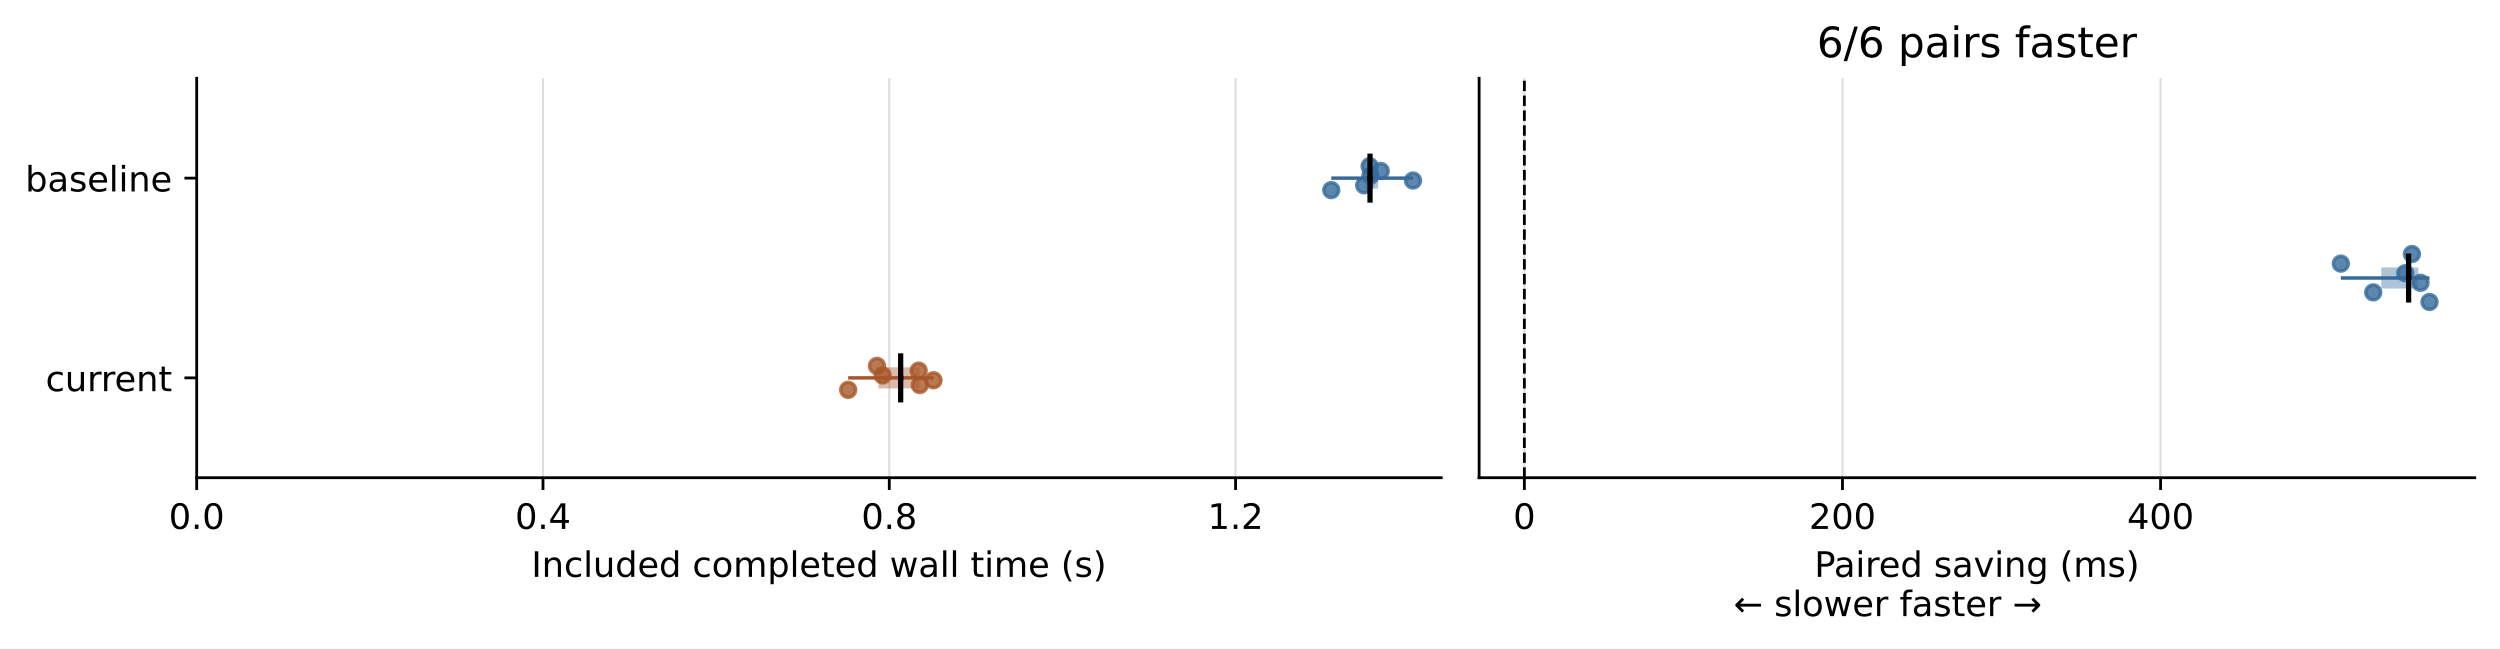
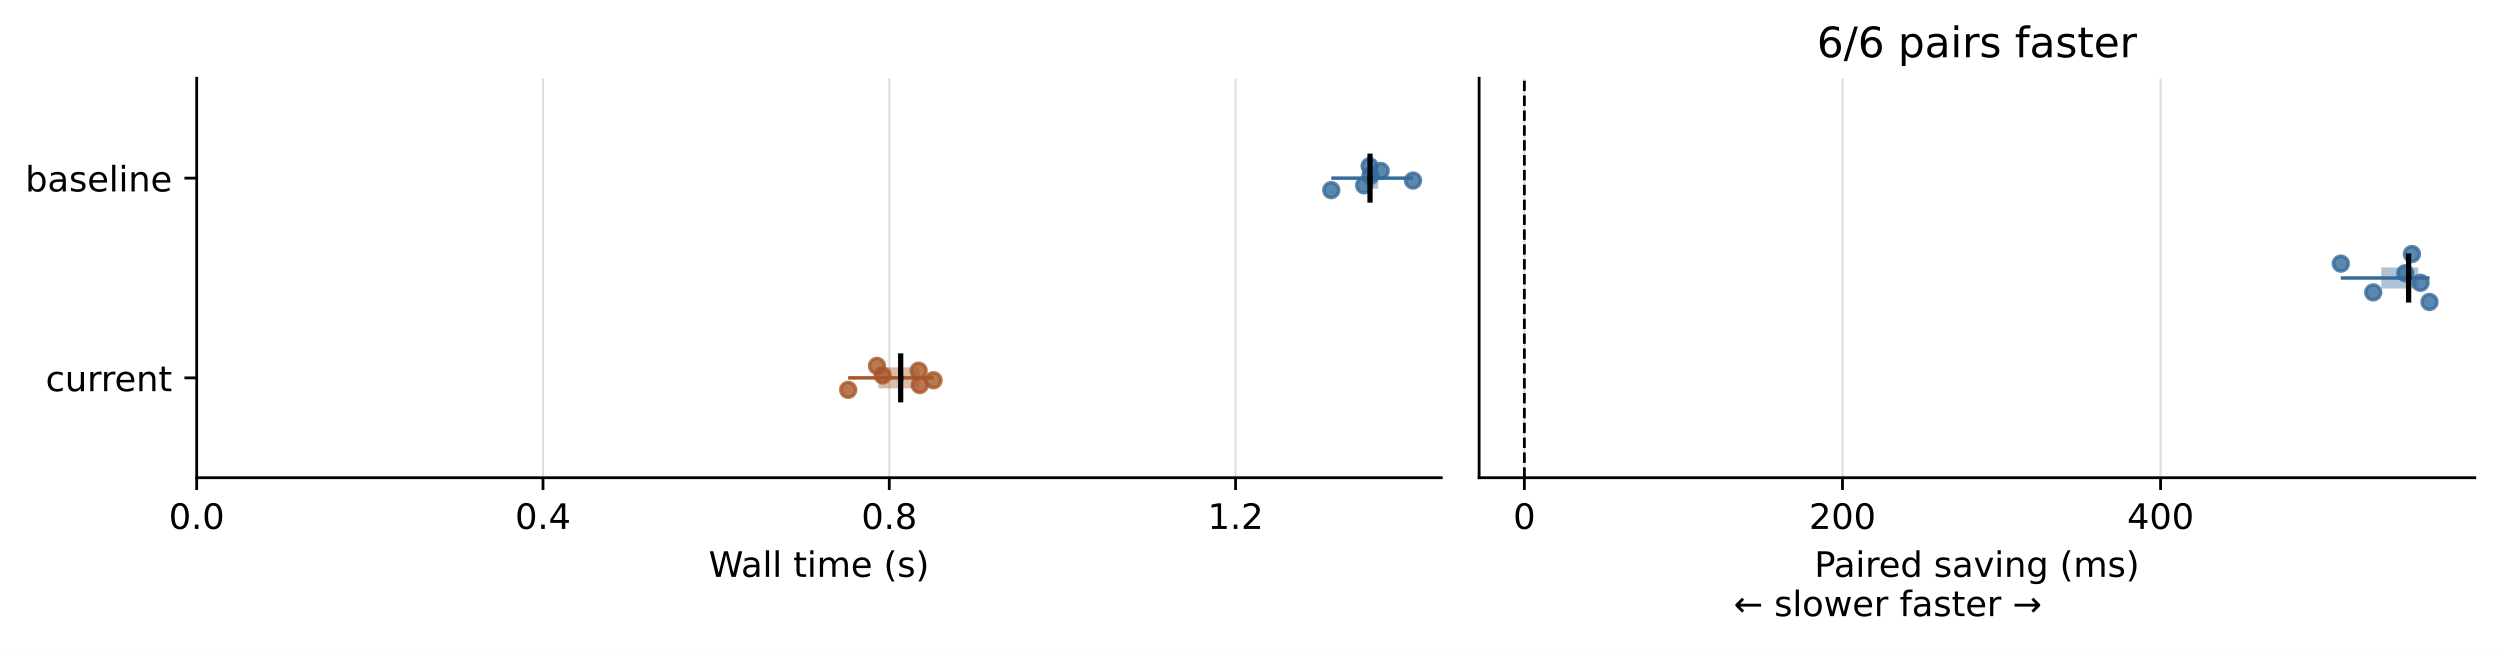
<svg xmlns="http://www.w3.org/2000/svg" xmlns:xlink="http://www.w3.org/1999/xlink" width="712.836pt" height="184.968pt" viewBox="0 0 712.836 184.968" version="1.1">
  <defs>
    <style type="text/css">*{stroke-linejoin: round; stroke-linecap: butt}</style>
  </defs>
  <g id="figure_1">
    <g id="patch_1">
      <path d="M 0 184.968  L 712.836 184.968  L 712.836 0  L 0 0  z " style="fill: #ffffff" />
    </g>
    <g id="axes_1">
      <g id="patch_2">
        <path d="M 56.086 136.214  L 410.947 136.214  L 410.947 22.318  L 56.086 22.318  z " style="fill: #ffffff" />
      </g>
      <g id="matplotlib.axis_1">
        <g id="xtick_1">
          <g id="line2d_1">
-             <path d="M 56.086 136.214  L 56.086 22.318  " clip-path="url(#pc7bc58f387)" style="fill: none; stroke: #dddddd; stroke-width: 0.6; stroke-linecap: square" />
+             <path d="M 56.086 136.214  L 56.086 22.318  " clip-path="url(#p71acaf1fe8)" style="fill: none; stroke: #dddddd; stroke-width: 0.6; stroke-linecap: square" />
          </g>
          <g id="line2d_2">
            <defs>
-               <path id="maf81f1ab60" d="M 0 0  L 0 3.5  " style="stroke: #000000; stroke-width: 0.8" />
+               <path id="m69fdcd3d05" d="M 0 0  L 0 3.5  " style="stroke: #000000; stroke-width: 0.8" />
            </defs>
            <g>
-               <use xlink:href="#maf81f1ab60" x="56.086" y="136.214" style="stroke: #000000; stroke-width: 0.8" />
+               <use xlink:href="#m69fdcd3d05" x="56.086" y="136.214" style="stroke: #000000; stroke-width: 0.8" />
            </g>
          </g>
          <g id="text_1">
            <text style="font-size: 10px; font-family: 'DejaVu Sans', 'Bitstream Vera Sans', 'Computer Modern Sans Serif', 'Lucida Grande', 'Verdana', 'Geneva', 'Lucid', 'Arial', 'Helvetica', 'Avant Garde', sans-serif; text-anchor: middle" x="56.086" y="150.813" transform="rotate(-0 56.08594 150.8126)">0.0</text>
          </g>
        </g>
        <g id="xtick_2">
          <g id="line2d_3">
-             <path d="M 154.825 136.214  L 154.825 22.318  " clip-path="url(#pc7bc58f387)" style="fill: none; stroke: #dddddd; stroke-width: 0.6; stroke-linecap: square" />
+             <path d="M 154.825 136.214  L 154.825 22.318  " clip-path="url(#p71acaf1fe8)" style="fill: none; stroke: #dddddd; stroke-width: 0.6; stroke-linecap: square" />
          </g>
          <g id="line2d_4">
            <g>
-               <use xlink:href="#maf81f1ab60" x="154.825" y="136.214" style="stroke: #000000; stroke-width: 0.8" />
+               <use xlink:href="#m69fdcd3d05" x="154.825" y="136.214" style="stroke: #000000; stroke-width: 0.8" />
            </g>
          </g>
          <g id="text_2">
            <text style="font-size: 10px; font-family: 'DejaVu Sans', 'Bitstream Vera Sans', 'Computer Modern Sans Serif', 'Lucida Grande', 'Verdana', 'Geneva', 'Lucid', 'Arial', 'Helvetica', 'Avant Garde', sans-serif; text-anchor: middle" x="154.825" y="150.813" transform="rotate(-0 154.8249 150.8126)">0.4</text>
          </g>
        </g>
        <g id="xtick_3">
          <g id="line2d_5">
-             <path d="M 253.564 136.214  L 253.564 22.318  " clip-path="url(#pc7bc58f387)" style="fill: none; stroke: #dddddd; stroke-width: 0.6; stroke-linecap: square" />
+             <path d="M 253.564 136.214  L 253.564 22.318  " clip-path="url(#p71acaf1fe8)" style="fill: none; stroke: #dddddd; stroke-width: 0.6; stroke-linecap: square" />
          </g>
          <g id="line2d_6">
            <g>
-               <use xlink:href="#maf81f1ab60" x="253.564" y="136.214" style="stroke: #000000; stroke-width: 0.8" />
+               <use xlink:href="#m69fdcd3d05" x="253.564" y="136.214" style="stroke: #000000; stroke-width: 0.8" />
            </g>
          </g>
          <g id="text_3">
            <text style="font-size: 10px; font-family: 'DejaVu Sans', 'Bitstream Vera Sans', 'Computer Modern Sans Serif', 'Lucida Grande', 'Verdana', 'Geneva', 'Lucid', 'Arial', 'Helvetica', 'Avant Garde', sans-serif; text-anchor: middle" x="253.564" y="150.813" transform="rotate(-0 253.5639 150.8126)">0.8</text>
          </g>
        </g>
        <g id="xtick_4">
          <g id="line2d_7">
-             <path d="M 352.303 136.214  L 352.303 22.318  " clip-path="url(#pc7bc58f387)" style="fill: none; stroke: #dddddd; stroke-width: 0.6; stroke-linecap: square" />
+             <path d="M 352.303 136.214  L 352.303 22.318  " clip-path="url(#p71acaf1fe8)" style="fill: none; stroke: #dddddd; stroke-width: 0.6; stroke-linecap: square" />
          </g>
          <g id="line2d_8">
            <g>
-               <use xlink:href="#maf81f1ab60" x="352.303" y="136.214" style="stroke: #000000; stroke-width: 0.8" />
+               <use xlink:href="#m69fdcd3d05" x="352.303" y="136.214" style="stroke: #000000; stroke-width: 0.8" />
            </g>
          </g>
          <g id="text_4">
            <text style="font-size: 10px; font-family: 'DejaVu Sans', 'Bitstream Vera Sans', 'Computer Modern Sans Serif', 'Lucida Grande', 'Verdana', 'Geneva', 'Lucid', 'Arial', 'Helvetica', 'Avant Garde', sans-serif; text-anchor: middle" x="352.303" y="150.813" transform="rotate(-0 352.3029 150.8126)">1.2</text>
          </g>
        </g>
        <g id="text_5">
-           <text style="font-size: 10px; font-family: 'DejaVu Sans', 'Bitstream Vera Sans', 'Computer Modern Sans Serif', 'Lucida Grande', 'Verdana', 'Geneva', 'Lucid', 'Arial', 'Helvetica', 'Avant Garde', sans-serif; text-anchor: middle" x="233.516" y="164.491" transform="rotate(-0 233.5165 164.4907)">Included completed wall time (s)</text>
+           <text style="font-size: 10px; font-family: 'DejaVu Sans', 'Bitstream Vera Sans', 'Computer Modern Sans Serif', 'Lucida Grande', 'Verdana', 'Geneva', 'Lucid', 'Arial', 'Helvetica', 'Avant Garde', sans-serif; text-anchor: middle" x="233.516" y="164.491" transform="rotate(-0 233.5165 164.4907)">Wall time (s)</text>
        </g>
      </g>
      <g id="matplotlib.axis_2">
        <g id="ytick_1">
          <g id="line2d_9">
            <defs>
-               <path id="m9948385e0d" d="M 0 0  L -3.5 0  " style="stroke: #000000; stroke-width: 0.8" />
+               <path id="m84f97f3b74" d="M 0 0  L -3.5 0  " style="stroke: #000000; stroke-width: 0.8" />
            </defs>
            <g>
-               <use xlink:href="#m9948385e0d" x="56.086" y="50.792" style="stroke: #000000; stroke-width: 0.8" />
+               <use xlink:href="#m84f97f3b74" x="56.086" y="50.792" style="stroke: #000000; stroke-width: 0.8" />
            </g>
          </g>
          <g id="text_6">
            <text style="font-size: 10px; font-family: 'DejaVu Sans', 'Bitstream Vera Sans', 'Computer Modern Sans Serif', 'Lucida Grande', 'Verdana', 'Geneva', 'Lucid', 'Arial', 'Helvetica', 'Avant Garde', sans-serif; text-anchor: end" x="49.086" y="54.591" transform="rotate(-0 49.08594 54.59134)">baseline</text>
          </g>
        </g>
        <g id="ytick_2">
          <g id="line2d_10">
            <g>
-               <use xlink:href="#m9948385e0d" x="56.086" y="107.74" style="stroke: #000000; stroke-width: 0.8" />
+               <use xlink:href="#m84f97f3b74" x="56.086" y="107.74" style="stroke: #000000; stroke-width: 0.8" />
            </g>
          </g>
          <g id="text_7">
            <text style="font-size: 10px; font-family: 'DejaVu Sans', 'Bitstream Vera Sans', 'Computer Modern Sans Serif', 'Lucida Grande', 'Verdana', 'Geneva', 'Lucid', 'Arial', 'Helvetica', 'Avant Garde', sans-serif; text-anchor: end" x="49.086" y="111.539" transform="rotate(-0 49.08594 111.5393)">current</text>
          </g>
        </g>
      </g>
      <g id="LineCollection_1">
-         <path d="M 379.593 50.792  L 402.895 50.792  " clip-path="url(#pc7bc58f387)" style="fill: none; stroke: #356a9a" />
+         <path d="M 379.593 50.792  L 402.895 50.792  " clip-path="url(#p71acaf1fe8)" style="fill: none; stroke: #356a9a" />
      </g>
      <g id="LineCollection_2">
-         <path d="M 389.36 50.792  L 392.954 50.792  " clip-path="url(#pc7bc58f387)" style="fill: none; stroke: #356a9a; stroke-opacity: 0.4; stroke-width: 6" />
+         <path d="M 389.36 50.792  L 392.954 50.792  " clip-path="url(#p71acaf1fe8)" style="fill: none; stroke: #356a9a; stroke-opacity: 0.4; stroke-width: 6" />
      </g>
      <g id="LineCollection_3">
-         <path d="M 241.844 107.74  L 266.176 107.74  " clip-path="url(#pc7bc58f387)" style="fill: none; stroke: #a65628" />
+         <path d="M 241.844 107.74  L 266.176 107.74  " clip-path="url(#p71acaf1fe8)" style="fill: none; stroke: #a65628" />
      </g>
      <g id="LineCollection_4">
-         <path d="M 250.456 107.74  L 262.179 107.74  " clip-path="url(#pc7bc58f387)" style="fill: none; stroke: #a65628; stroke-opacity: 0.4; stroke-width: 6" />
+         <path d="M 250.456 107.74  L 262.179 107.74  " clip-path="url(#p71acaf1fe8)" style="fill: none; stroke: #a65628; stroke-opacity: 0.4; stroke-width: 6" />
      </g>
      <g id="patch_3">
        <path d="M 56.086 136.214  L 56.086 22.318  " style="fill: none; stroke: #000000; stroke-width: 0.8; stroke-linejoin: miter; stroke-linecap: square" />
      </g>
      <g id="patch_4">
        <path d="M 56.086 136.214  L 410.947 136.214  " style="fill: none; stroke: #000000; stroke-width: 0.8; stroke-linejoin: miter; stroke-linecap: square" />
      </g>
      <g id="PathCollection_1">
        <defs>
-           <path id="m33e7863885" d="M 0 2.121  C 0.563 2.121 1.102 1.898 1.5 1.5  C 1.898 1.102 2.121 0.563 2.121 0  C 2.121 -0.563 1.898 -1.102 1.5 -1.5  C 1.102 -1.898 0.563 -2.121 0 -2.121  C -0.563 -2.121 -1.102 -1.898 -1.5 -1.5  C -1.898 -1.102 -2.121 -0.563 -2.121 0  C -2.121 0.563 -1.898 1.102 -1.5 1.5  C -1.102 1.898 -0.563 2.121 0 2.121  z " style="stroke: #356a9a; stroke-opacity: 0.8" />
+           <path id="m6c08471ff9" d="M 0 2.121  C 0.563 2.121 1.102 1.898 1.5 1.5  C 1.898 1.102 2.121 0.563 2.121 0  C 2.121 -0.563 1.898 -1.102 1.5 -1.5  C 1.102 -1.898 0.563 -2.121 0 -2.121  C -0.563 -2.121 -1.102 -1.898 -1.5 -1.5  C -1.898 -1.102 -2.121 -0.563 -2.121 0  C -2.121 0.563 -1.898 1.102 -1.5 1.5  C -1.102 1.898 -0.563 2.121 0 2.121  z " style="stroke: #356a9a; stroke-opacity: 0.8" />
        </defs>
-         <g clip-path="url(#pc7bc58f387)">
-           <use xlink:href="#m33e7863885" x="390.525" y="47.375" style="fill: #356a9a; fill-opacity: 0.8; stroke: #356a9a; stroke-opacity: 0.8" />
-           <use xlink:href="#m33e7863885" x="393.687" y="48.742" style="fill: #356a9a; fill-opacity: 0.8; stroke: #356a9a; stroke-opacity: 0.8" />
-           <use xlink:href="#m33e7863885" x="390.756" y="50.109" style="fill: #356a9a; fill-opacity: 0.8; stroke: #356a9a; stroke-opacity: 0.8" />
-           <use xlink:href="#m33e7863885" x="402.895" y="51.476" style="fill: #356a9a; fill-opacity: 0.8; stroke: #356a9a; stroke-opacity: 0.8" />
-           <use xlink:href="#m33e7863885" x="388.971" y="52.842" style="fill: #356a9a; fill-opacity: 0.8; stroke: #356a9a; stroke-opacity: 0.8" />
-           <use xlink:href="#m33e7863885" x="379.593" y="54.209" style="fill: #356a9a; fill-opacity: 0.8; stroke: #356a9a; stroke-opacity: 0.8" />
+         <g clip-path="url(#p71acaf1fe8)">
+           <use xlink:href="#m6c08471ff9" x="390.525" y="47.375" style="fill: #356a9a; fill-opacity: 0.8; stroke: #356a9a; stroke-opacity: 0.8" />
+           <use xlink:href="#m6c08471ff9" x="393.687" y="48.742" style="fill: #356a9a; fill-opacity: 0.8; stroke: #356a9a; stroke-opacity: 0.8" />
+           <use xlink:href="#m6c08471ff9" x="390.756" y="50.109" style="fill: #356a9a; fill-opacity: 0.8; stroke: #356a9a; stroke-opacity: 0.8" />
+           <use xlink:href="#m6c08471ff9" x="402.895" y="51.476" style="fill: #356a9a; fill-opacity: 0.8; stroke: #356a9a; stroke-opacity: 0.8" />
+           <use xlink:href="#m6c08471ff9" x="388.971" y="52.842" style="fill: #356a9a; fill-opacity: 0.8; stroke: #356a9a; stroke-opacity: 0.8" />
+           <use xlink:href="#m6c08471ff9" x="379.593" y="54.209" style="fill: #356a9a; fill-opacity: 0.8; stroke: #356a9a; stroke-opacity: 0.8" />
        </g>
      </g>
      <g id="PathCollection_2">
        <defs>
-           <path id="mf5ad9f019a" d="M 0 2.121  C 0.563 2.121 1.102 1.898 1.5 1.5  C 1.898 1.102 2.121 0.563 2.121 0  C 2.121 -0.563 1.898 -1.102 1.5 -1.5  C 1.102 -1.898 0.563 -2.121 0 -2.121  C -0.563 -2.121 -1.102 -1.898 -1.5 -1.5  C -1.898 -1.102 -2.121 -0.563 -2.121 0  C -2.121 0.563 -1.898 1.102 -1.5 1.5  C -1.102 1.898 -0.563 2.121 0 2.121  z " style="stroke: #a65628; stroke-opacity: 0.8" />
+           <path id="m7a6a6f36f1" d="M 0 2.121  C 0.563 2.121 1.102 1.898 1.5 1.5  C 1.898 1.102 2.121 0.563 2.121 0  C 2.121 -0.563 1.898 -1.102 1.5 -1.5  C 1.102 -1.898 0.563 -2.121 0 -2.121  C -0.563 -2.121 -1.102 -1.898 -1.5 -1.5  C -1.898 -1.102 -2.121 -0.563 -2.121 0  C -2.121 0.563 -1.898 1.102 -1.5 1.5  C -1.102 1.898 -0.563 2.121 0 2.121  z " style="stroke: #a65628; stroke-opacity: 0.8" />
        </defs>
-         <g clip-path="url(#pc7bc58f387)">
-           <use xlink:href="#mf5ad9f019a" x="250.05" y="104.323" style="fill: #a65628; fill-opacity: 0.8; stroke: #a65628; stroke-opacity: 0.8" />
-           <use xlink:href="#mf5ad9f019a" x="261.945" y="105.69" style="fill: #a65628; fill-opacity: 0.8; stroke: #a65628; stroke-opacity: 0.8" />
-           <use xlink:href="#mf5ad9f019a" x="251.674" y="107.057" style="fill: #a65628; fill-opacity: 0.8; stroke: #a65628; stroke-opacity: 0.8" />
-           <use xlink:href="#mf5ad9f019a" x="266.176" y="108.424" style="fill: #a65628; fill-opacity: 0.8; stroke: #a65628; stroke-opacity: 0.8" />
-           <use xlink:href="#mf5ad9f019a" x="262.257" y="109.79" style="fill: #a65628; fill-opacity: 0.8; stroke: #a65628; stroke-opacity: 0.8" />
-           <use xlink:href="#mf5ad9f019a" x="241.844" y="111.157" style="fill: #a65628; fill-opacity: 0.8; stroke: #a65628; stroke-opacity: 0.8" />
+         <g clip-path="url(#p71acaf1fe8)">
+           <use xlink:href="#m7a6a6f36f1" x="250.05" y="104.323" style="fill: #a65628; fill-opacity: 0.8; stroke: #a65628; stroke-opacity: 0.8" />
+           <use xlink:href="#m7a6a6f36f1" x="261.945" y="105.69" style="fill: #a65628; fill-opacity: 0.8; stroke: #a65628; stroke-opacity: 0.8" />
+           <use xlink:href="#m7a6a6f36f1" x="251.674" y="107.057" style="fill: #a65628; fill-opacity: 0.8; stroke: #a65628; stroke-opacity: 0.8" />
+           <use xlink:href="#m7a6a6f36f1" x="266.176" y="108.424" style="fill: #a65628; fill-opacity: 0.8; stroke: #a65628; stroke-opacity: 0.8" />
+           <use xlink:href="#m7a6a6f36f1" x="262.257" y="109.79" style="fill: #a65628; fill-opacity: 0.8; stroke: #a65628; stroke-opacity: 0.8" />
+           <use xlink:href="#m7a6a6f36f1" x="241.844" y="111.157" style="fill: #a65628; fill-opacity: 0.8; stroke: #a65628; stroke-opacity: 0.8" />
        </g>
      </g>
      <g id="line2d_11">
-         <path d="M 390.64 50.792  " clip-path="url(#pc7bc58f387)" style="fill: none; stroke: #000000; stroke-width: 1.5; stroke-linecap: square" />
+         <path d="M 390.64 50.792  " clip-path="url(#p71acaf1fe8)" style="fill: none; stroke: #000000; stroke-width: 1.5; stroke-linecap: square" />
        <defs>
-           <path id="m0a8bd539ae" d="M 0 7  L 0 -7  " style="stroke: #000000; stroke-width: 1.5" />
+           <path id="m3c9e3f7538" d="M 0 7  L 0 -7  " style="stroke: #000000; stroke-width: 1.5" />
        </defs>
-         <g clip-path="url(#pc7bc58f387)">
-           <use xlink:href="#m0a8bd539ae" x="390.64" y="50.792" style="stroke: #000000; stroke-width: 1.5" />
+         <g clip-path="url(#p71acaf1fe8)">
+           <use xlink:href="#m3c9e3f7538" x="390.64" y="50.792" style="stroke: #000000; stroke-width: 1.5" />
        </g>
      </g>
      <g id="line2d_12">
-         <path d="M 256.81 107.74  " clip-path="url(#pc7bc58f387)" style="fill: none; stroke: #000000; stroke-width: 1.5; stroke-linecap: square" />
-         <g clip-path="url(#pc7bc58f387)">
-           <use xlink:href="#m0a8bd539ae" x="256.81" y="107.74" style="stroke: #000000; stroke-width: 1.5" />
+         <path d="M 256.81 107.74  " clip-path="url(#p71acaf1fe8)" style="fill: none; stroke: #000000; stroke-width: 1.5; stroke-linecap: square" />
+         <g clip-path="url(#p71acaf1fe8)">
+           <use xlink:href="#m3c9e3f7538" x="256.81" y="107.74" style="stroke: #000000; stroke-width: 1.5" />
        </g>
      </g>
    </g>
    <g id="axes_2">
      <g id="patch_5">
        <path d="M 421.747 136.214  L 705.636 136.214  L 705.636 22.318  L 421.747 22.318  z " style="fill: #ffffff" />
      </g>
      <g id="matplotlib.axis_3">
        <g id="xtick_5">
          <g id="line2d_13">
-             <path d="M 434.651 136.214  L 434.651 22.318  " clip-path="url(#pbbbc3be7ff)" style="fill: none; stroke: #dddddd; stroke-width: 0.6; stroke-linecap: square" />
+             <path d="M 434.651 136.214  L 434.651 22.318  " clip-path="url(#p039120a4fa)" style="fill: none; stroke: #dddddd; stroke-width: 0.6; stroke-linecap: square" />
          </g>
          <g id="line2d_14">
            <g>
-               <use xlink:href="#maf81f1ab60" x="434.651" y="136.214" style="stroke: #000000; stroke-width: 0.8" />
+               <use xlink:href="#m69fdcd3d05" x="434.651" y="136.214" style="stroke: #000000; stroke-width: 0.8" />
            </g>
          </g>
          <g id="text_8">
            <text style="font-size: 10px; font-family: 'DejaVu Sans', 'Bitstream Vera Sans', 'Computer Modern Sans Serif', 'Lucida Grande', 'Verdana', 'Geneva', 'Lucid', 'Arial', 'Helvetica', 'Avant Garde', sans-serif; text-anchor: middle" x="434.651" y="150.813" transform="rotate(-0 434.6511 150.8126)">0</text>
          </g>
        </g>
        <g id="xtick_6">
          <g id="line2d_15">
-             <path d="M 525.353 136.214  L 525.353 22.318  " clip-path="url(#pbbbc3be7ff)" style="fill: none; stroke: #dddddd; stroke-width: 0.6; stroke-linecap: square" />
+             <path d="M 525.353 136.214  L 525.353 22.318  " clip-path="url(#p039120a4fa)" style="fill: none; stroke: #dddddd; stroke-width: 0.6; stroke-linecap: square" />
          </g>
          <g id="line2d_16">
            <g>
-               <use xlink:href="#maf81f1ab60" x="525.353" y="136.214" style="stroke: #000000; stroke-width: 0.8" />
+               <use xlink:href="#m69fdcd3d05" x="525.353" y="136.214" style="stroke: #000000; stroke-width: 0.8" />
            </g>
          </g>
          <g id="text_9">
            <text style="font-size: 10px; font-family: 'DejaVu Sans', 'Bitstream Vera Sans', 'Computer Modern Sans Serif', 'Lucida Grande', 'Verdana', 'Geneva', 'Lucid', 'Arial', 'Helvetica', 'Avant Garde', sans-serif; text-anchor: middle" x="525.353" y="150.813" transform="rotate(-0 525.353 150.8126)">200</text>
          </g>
        </g>
        <g id="xtick_7">
          <g id="line2d_17">
-             <path d="M 616.055 136.214  L 616.055 22.318  " clip-path="url(#pbbbc3be7ff)" style="fill: none; stroke: #dddddd; stroke-width: 0.6; stroke-linecap: square" />
+             <path d="M 616.055 136.214  L 616.055 22.318  " clip-path="url(#p039120a4fa)" style="fill: none; stroke: #dddddd; stroke-width: 0.6; stroke-linecap: square" />
          </g>
          <g id="line2d_18">
            <g>
-               <use xlink:href="#maf81f1ab60" x="616.055" y="136.214" style="stroke: #000000; stroke-width: 0.8" />
+               <use xlink:href="#m69fdcd3d05" x="616.055" y="136.214" style="stroke: #000000; stroke-width: 0.8" />
            </g>
          </g>
          <g id="text_10">
            <text style="font-size: 10px; font-family: 'DejaVu Sans', 'Bitstream Vera Sans', 'Computer Modern Sans Serif', 'Lucida Grande', 'Verdana', 'Geneva', 'Lucid', 'Arial', 'Helvetica', 'Avant Garde', sans-serif; text-anchor: middle" x="616.055" y="150.813" transform="rotate(-0 616.0549 150.8126)">400</text>
          </g>
        </g>
        <g id="text_11">
          <text style="font-size: 10px; font-family: 'DejaVu Sans', 'Bitstream Vera Sans', 'Computer Modern Sans Serif', 'Lucida Grande', 'Verdana', 'Geneva', 'Lucid', 'Arial', 'Helvetica', 'Avant Garde', sans-serif" transform="translate(517.3399 164.4907)">Paired saving (ms)</text>
          <text style="font-size: 10px; font-family: 'DejaVu Sans', 'Bitstream Vera Sans', 'Computer Modern Sans Serif', 'Lucida Grande', 'Verdana', 'Geneva', 'Lucid', 'Arial', 'Helvetica', 'Avant Garde', sans-serif" transform="translate(494.3243 175.6885)">← slower                 faster →</text>
        </g>
      </g>
      <g id="matplotlib.axis_4" />
      <g id="LineCollection_5">
-         <path d="M 667.451 79.266  L 692.732 79.266  " clip-path="url(#pbbbc3be7ff)" style="fill: none; stroke: #356a9a" />
+         <path d="M 667.451 79.266  L 692.732 79.266  " clip-path="url(#p039120a4fa)" style="fill: none; stroke: #356a9a" />
      </g>
      <g id="LineCollection_6">
-         <path d="M 678.974 79.266  L 689.559 79.266  " clip-path="url(#pbbbc3be7ff)" style="fill: none; stroke: #356a9a; stroke-opacity: 0.4; stroke-width: 6" />
+         <path d="M 678.974 79.266  L 689.559 79.266  " clip-path="url(#p039120a4fa)" style="fill: none; stroke: #356a9a; stroke-opacity: 0.4; stroke-width: 6" />
      </g>
      <g id="line2d_19">
-         <path d="M 434.651 136.214  L 434.651 22.318  " clip-path="url(#pbbbc3be7ff)" style="fill: none; stroke-dasharray: 2.96,1.28; stroke-dashoffset: 0; stroke: #000000; stroke-width: 0.8" />
+         <path d="M 434.651 136.214  L 434.651 22.318  " clip-path="url(#p039120a4fa)" style="fill: none; stroke-dasharray: 2.96,1.28; stroke-dashoffset: 0; stroke: #000000; stroke-width: 0.8" />
      </g>
      <g id="patch_6">
        <path d="M 421.747 136.214  L 421.747 22.318  " style="fill: none; stroke: #000000; stroke-width: 0.8; stroke-linejoin: miter; stroke-linecap: square" />
      </g>
      <g id="patch_7">
        <path d="M 421.747 136.214  L 705.636 136.214  " style="fill: none; stroke: #000000; stroke-width: 0.8; stroke-linejoin: miter; stroke-linecap: square" />
      </g>
      <g id="PathCollection_3">
-         <g clip-path="url(#pbbbc3be7ff)">
-           <use xlink:href="#m33e7863885" x="692.732" y="86.1" style="fill: #356a9a; fill-opacity: 0.8; stroke: #356a9a; stroke-opacity: 0.8" />
-           <use xlink:href="#m33e7863885" x="676.688" y="83.366" style="fill: #356a9a; fill-opacity: 0.8; stroke: #356a9a; stroke-opacity: 0.8" />
-           <use xlink:href="#m33e7863885" x="690.172" y="80.633" style="fill: #356a9a; fill-opacity: 0.8; stroke: #356a9a; stroke-opacity: 0.8" />
-           <use xlink:href="#m33e7863885" x="685.831" y="77.899" style="fill: #356a9a; fill-opacity: 0.8; stroke: #356a9a; stroke-opacity: 0.8" />
-           <use xlink:href="#m33e7863885" x="667.451" y="75.166" style="fill: #356a9a; fill-opacity: 0.8; stroke: #356a9a; stroke-opacity: 0.8" />
-           <use xlink:href="#m33e7863885" x="687.723" y="72.432" style="fill: #356a9a; fill-opacity: 0.8; stroke: #356a9a; stroke-opacity: 0.8" />
+         <g clip-path="url(#p039120a4fa)">
+           <use xlink:href="#m6c08471ff9" x="692.732" y="86.1" style="fill: #356a9a; fill-opacity: 0.8; stroke: #356a9a; stroke-opacity: 0.8" />
+           <use xlink:href="#m6c08471ff9" x="676.688" y="83.366" style="fill: #356a9a; fill-opacity: 0.8; stroke: #356a9a; stroke-opacity: 0.8" />
+           <use xlink:href="#m6c08471ff9" x="690.172" y="80.633" style="fill: #356a9a; fill-opacity: 0.8; stroke: #356a9a; stroke-opacity: 0.8" />
+           <use xlink:href="#m6c08471ff9" x="685.831" y="77.899" style="fill: #356a9a; fill-opacity: 0.8; stroke: #356a9a; stroke-opacity: 0.8" />
+           <use xlink:href="#m6c08471ff9" x="667.451" y="75.166" style="fill: #356a9a; fill-opacity: 0.8; stroke: #356a9a; stroke-opacity: 0.8" />
+           <use xlink:href="#m6c08471ff9" x="687.723" y="72.432" style="fill: #356a9a; fill-opacity: 0.8; stroke: #356a9a; stroke-opacity: 0.8" />
        </g>
      </g>
      <g id="text_12">
        <text style="font-size: 12px; font-family: 'DejaVu Sans', 'Bitstream Vera Sans', 'Computer Modern Sans Serif', 'Lucida Grande', 'Verdana', 'Geneva', 'Lucid', 'Arial', 'Helvetica', 'Avant Garde', sans-serif; text-anchor: middle" x="563.691" y="16.318" transform="rotate(-0 563.6915 16.31812)">6/6 pairs faster</text>
      </g>
      <g id="line2d_20">
-         <path d="M 686.777 79.266  " clip-path="url(#pbbbc3be7ff)" style="fill: none; stroke: #000000; stroke-width: 1.5; stroke-linecap: square" />
-         <g clip-path="url(#pbbbc3be7ff)">
-           <use xlink:href="#m0a8bd539ae" x="686.777" y="79.266" style="stroke: #000000; stroke-width: 1.5" />
+         <path d="M 686.777 79.266  " clip-path="url(#p039120a4fa)" style="fill: none; stroke: #000000; stroke-width: 1.5; stroke-linecap: square" />
+         <g clip-path="url(#p039120a4fa)">
+           <use xlink:href="#m3c9e3f7538" x="686.777" y="79.266" style="stroke: #000000; stroke-width: 1.5" />
        </g>
      </g>
    </g>
  </g>
  <defs>
-     <clipPath id="pc7bc58f387">
+     <clipPath id="p71acaf1fe8">
      <rect x="56.086" y="22.318" width="354.861" height="113.896" />
    </clipPath>
-     <clipPath id="pbbbc3be7ff">
+     <clipPath id="p039120a4fa">
      <rect x="421.747" y="22.318" width="283.889" height="113.896" />
    </clipPath>
  </defs>
</svg>
